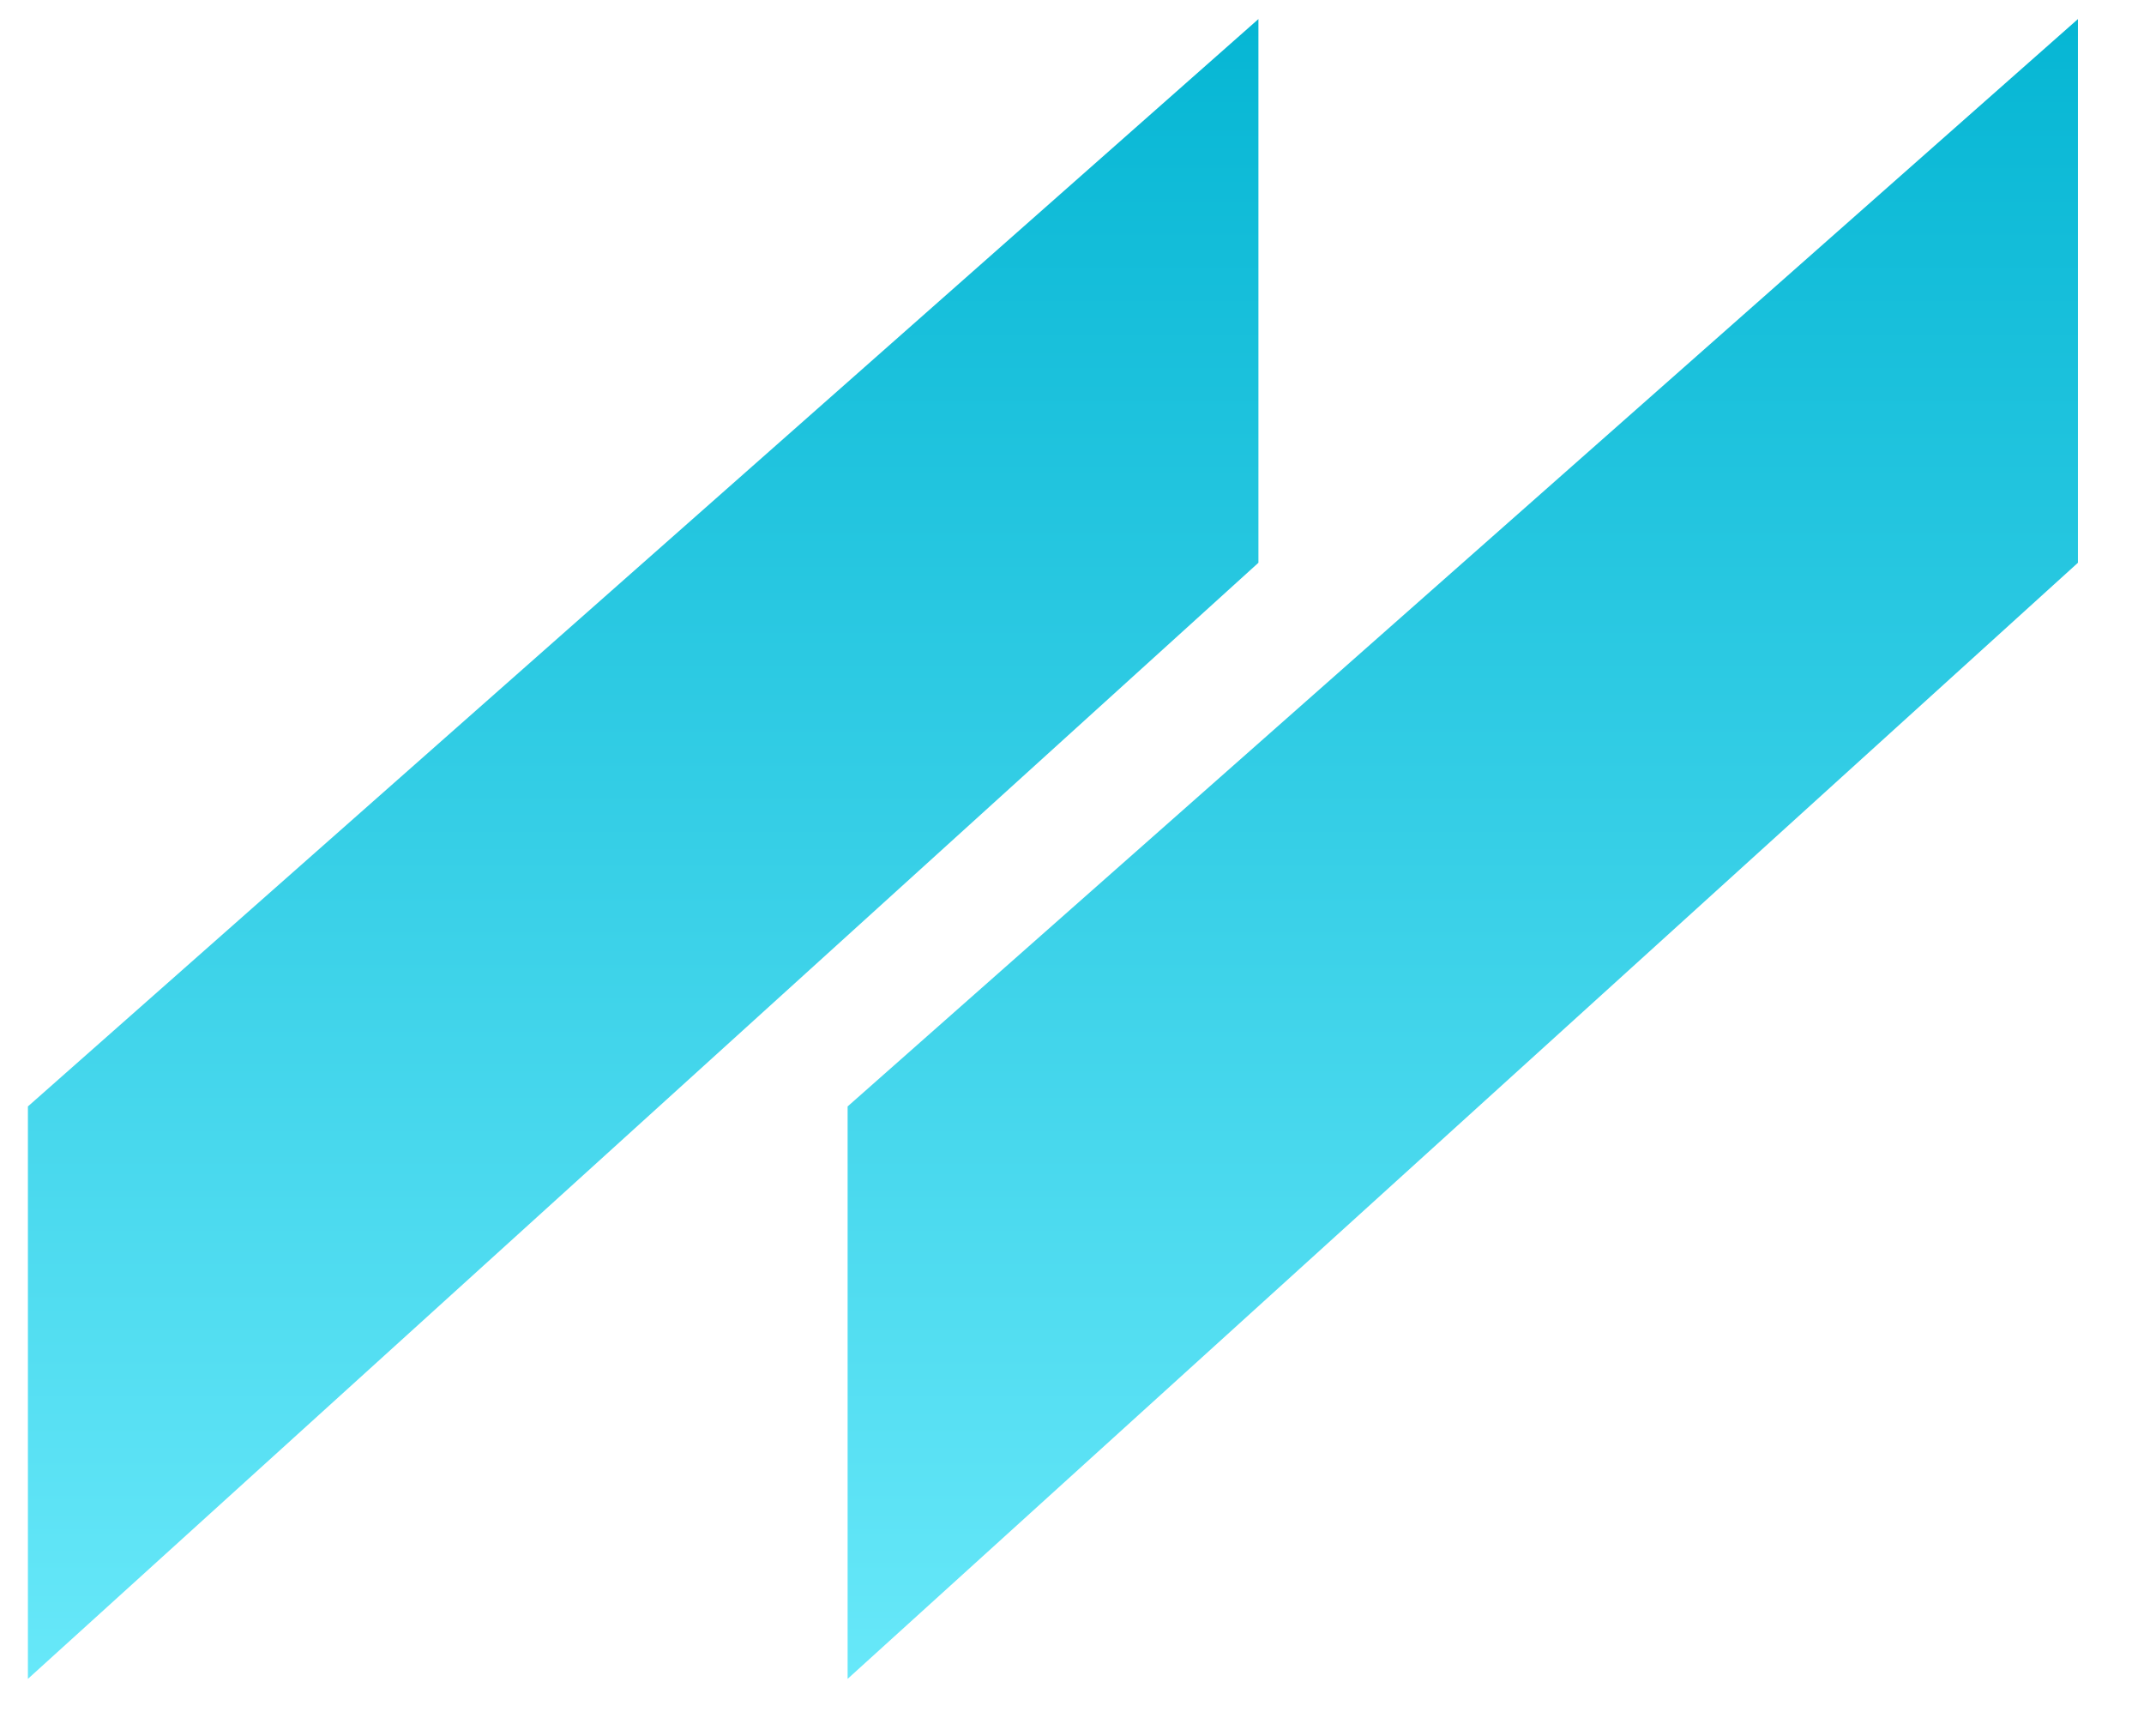
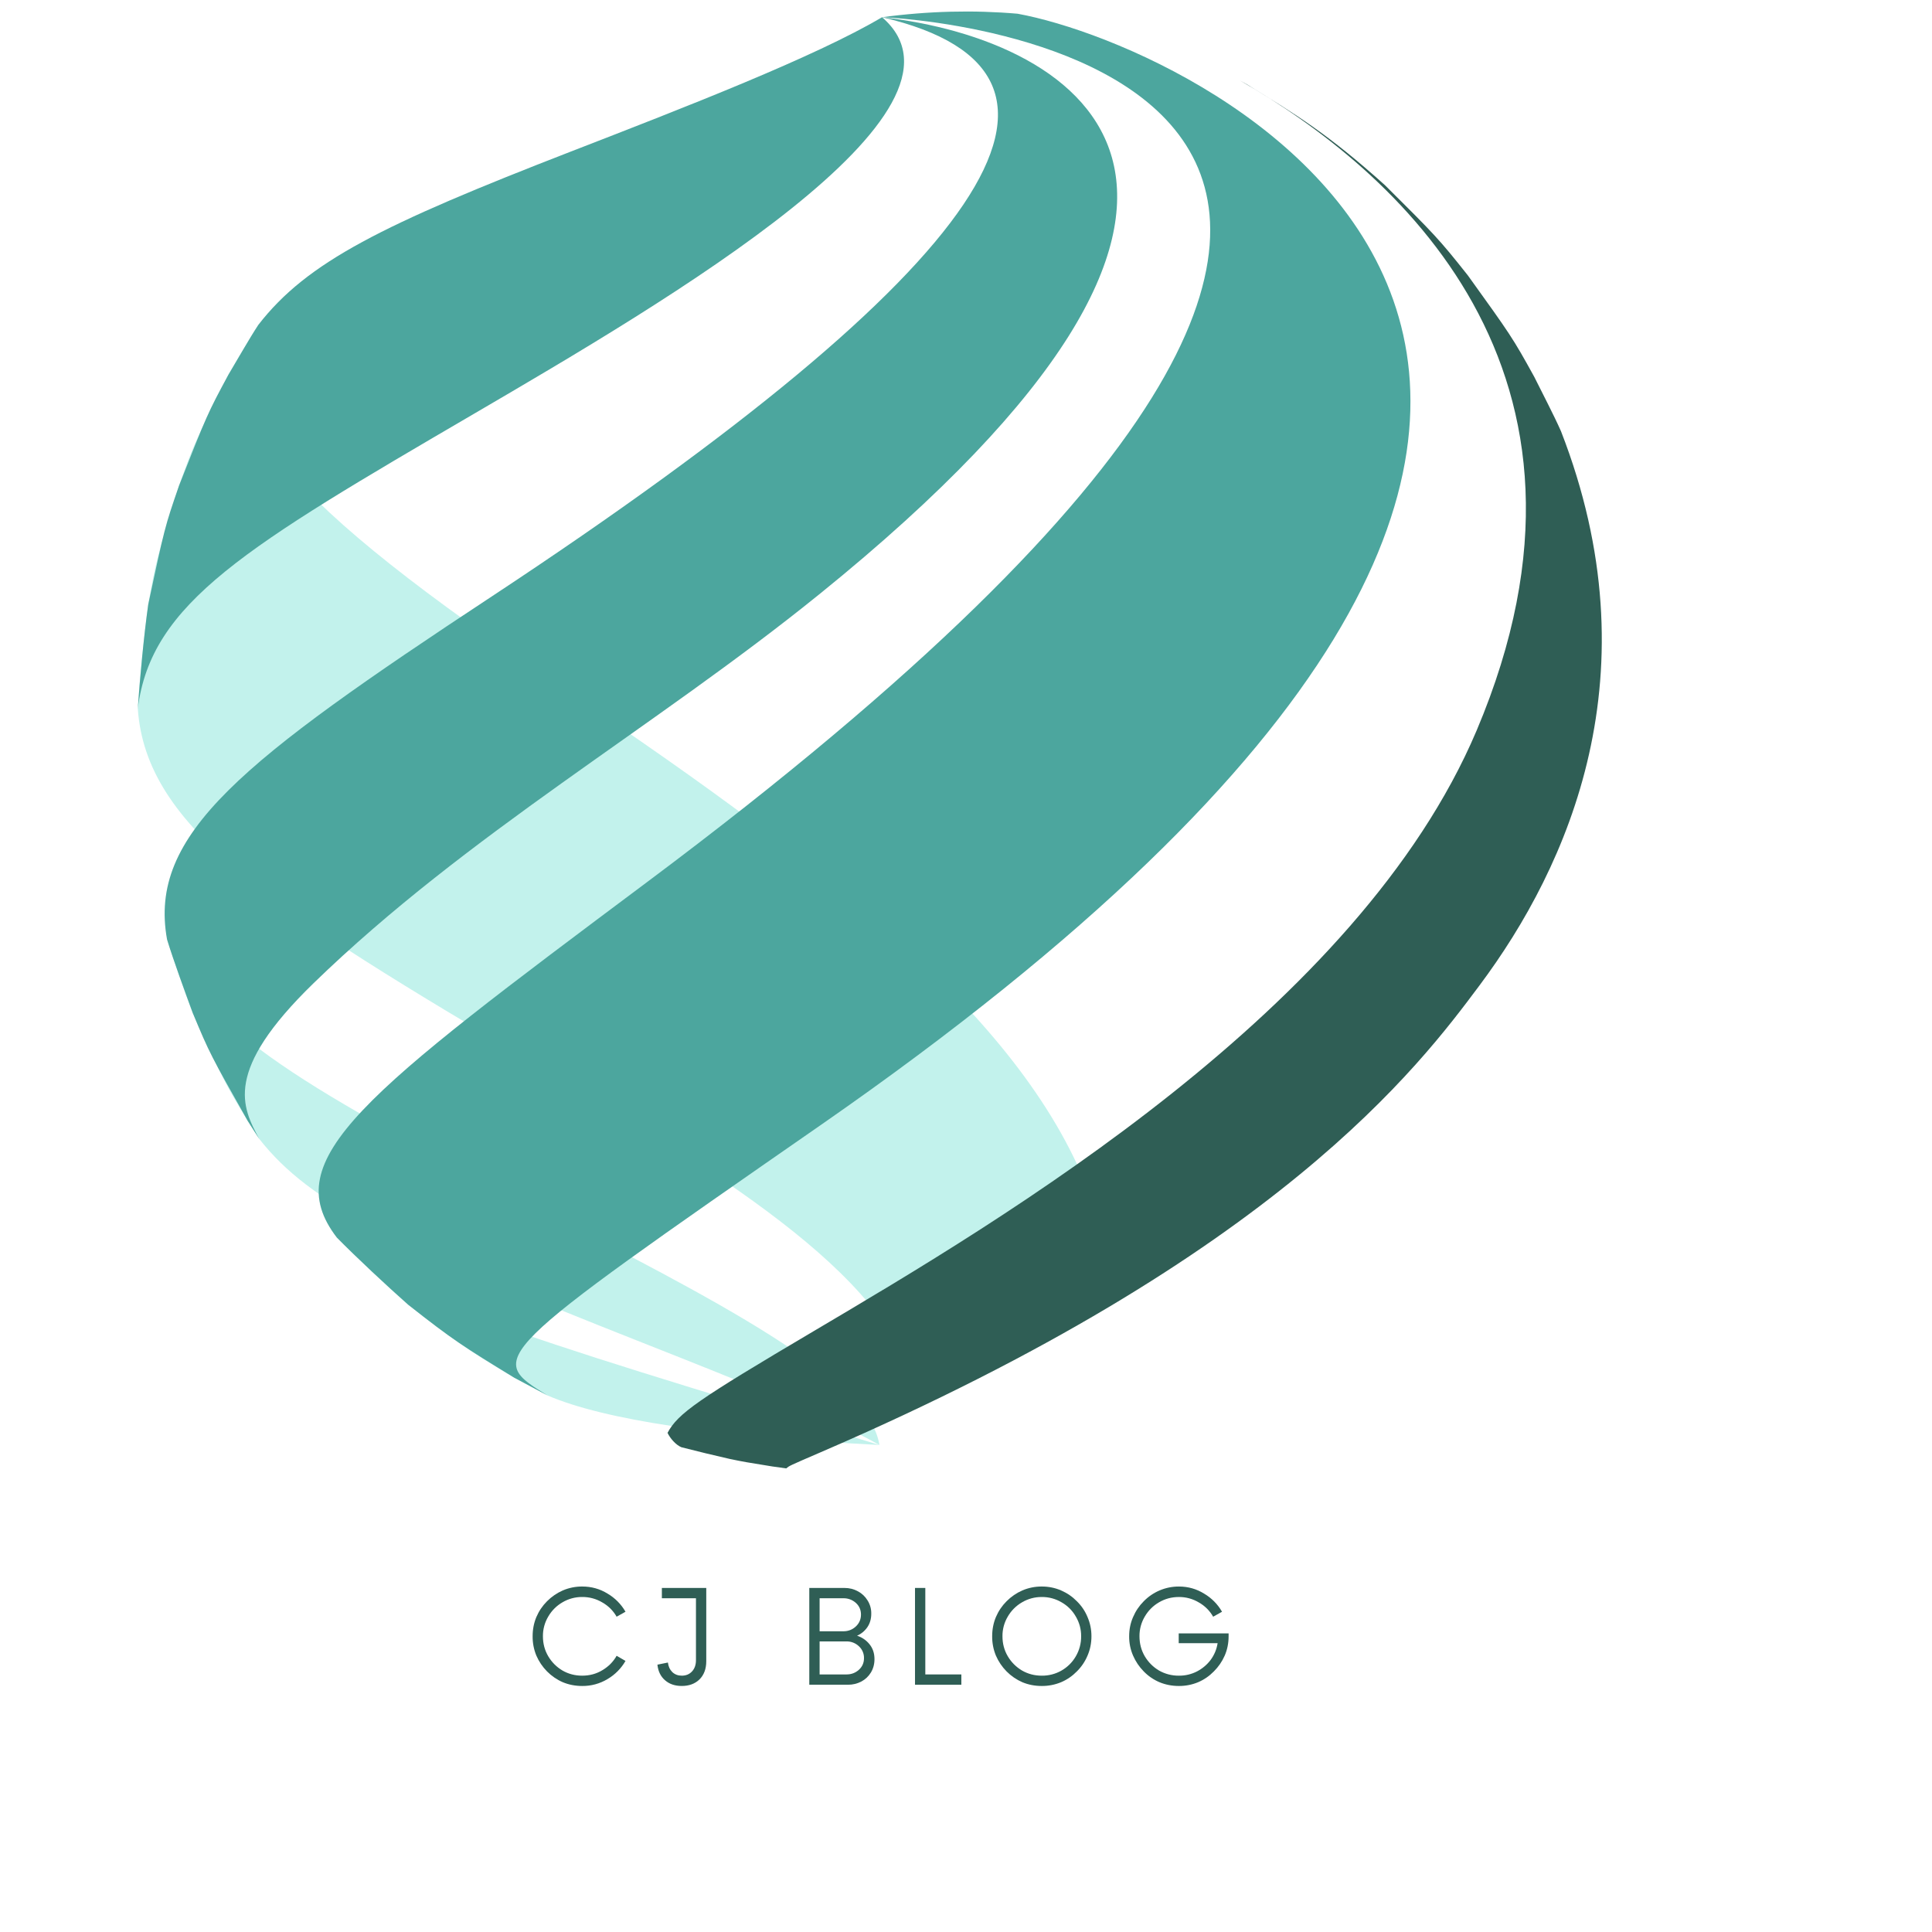
- <svg xmlns="http://www.w3.org/2000/svg" xmlns:xlink="http://www.w3.org/1999/xlink" version="1.1" preserveAspectRatio="xMidYMid meet" viewBox="344.564 330.278 111.737 91.218" width="53.87" height="43.61">
+ <svg xmlns="http://www.w3.org/2000/svg" version="1.2" viewBox="110 90 170 170">
  <defs>
-     <path d="M453.3 331.28L453.3 359.85L388.64 418.5L388.64 388.42L453.3 331.28Z" id="aFZf6T5ED" />
-     <linearGradient id="gradientb2ThqnP5Op" gradientUnits="userSpaceOnUse" x1="420.97" y1="331.28" x2="420.97" y2="418.5">
-       <stop style="stop-color: #06b6d4;stop-opacity: 1" offset="0%" />
-       <stop style="stop-color: #67e8f9;stop-opacity: 1" offset="100%" />
-     </linearGradient>
-     <path d="M410.23 331.28L410.23 359.85L345.56 418.5L345.56 388.42L410.23 331.28Z" id="a9fehgwfM" />
-     <linearGradient id="gradientk1wNV9Ostb" gradientUnits="userSpaceOnUse" x1="377.89" y1="331.28" x2="377.89" y2="418.5">
-       <stop style="stop-color: #06b6d4;stop-opacity: 1" offset="0%" />
-       <stop style="stop-color: #67e8f9;stop-opacity: 1" offset="100%" />
-     </linearGradient>
+     <clipPath id="a">
+       <path d="M122.121 118H207v95h-84.879Zm0 0" />
+     </clipPath>
+     <clipPath id="b">
+       <path d="M122.121 91H190v62h-67.879Zm0 0" />
+     </clipPath>
+     <clipPath id="c">
+       <path d="M168 97h83v122.816h-83Zm0 0" />
+     </clipPath>
  </defs>
-   <g>
-     <g>
-       <use xlink:href="#aFZf6T5ED" opacity="1" fill="url(#gradientb2ThqnP5Op)" />
-     </g>
-     <g>
-       <use xlink:href="#a9fehgwfM" opacity="1" fill="url(#gradientk1wNV9Ostb)" />
-     </g>
+   <g clip-path="url(#a)">
+     <path d="M190.332 212.25c3.633-4.188 6.684-7.246 16.184-15.336-4.93-15.66-21.614-29.336-46.938-46.324-24.652-16.54-31.426-24.613-26.851-32-.786 1.308-1.883 3.027-2.618 4.363-2.945 5.902-3.062 6.133-4.351 9.766-1.969 6.422-2.047 6.672-2.715 10.472-.36 2.739-.754 6.403-.918 9.16.723 10.583 11.922 17.645 35.148 31.36 14.696 8.68 31.356 18.512 33.059 28.539" style="stroke:none;fill-rule:nonzero;fill:#c2f2ec;fill-opacity:1" />
+   </g>
+   <path d="M187.379 217.145c-.875-5.852-14.262-12.715-31.207-21.403-20.688-10.61-28.555-15.687-31.473-23.074.653 1.945 1.504 4.547 2.258 6.457 2.734 5.996 2.84 6.23 4.84 9.504l1.004 1.57c4.535 5.781 12.043 9.383 33.824 17.985 7.652 3.023 16.328 6.449 20.754 8.96M187.379 217.145c-33.914-10.266-41.973-12.708-47.742-18.25 1.832 1.828 4.332 4.207 6.281 5.91 4.39 3.37 5.066 3.886 9.32 6.414l2.95 1.574c5.019 2.156 14.84 3.621 29.19 4.352" style="stroke:none;fill-rule:nonzero;fill:#c2f2ec;fill-opacity:1" />
+   <g clip-path="url(#b)">
+     <path d="M122.125 152.348c.195-2.75.531-6.422.918-9.157 1.434-6.726 1.46-6.855 2.715-10.472 2.426-6.153 2.523-6.395 4.351-9.766.786-1.308 1.782-3.082 2.618-4.363 4.312-5.567 10.953-8.832 27.492-15.25 10.078-3.906 21.496-8.332 27.394-11.824 9.621 8.285-18.87 24.937-35.894 34.886-20.106 11.75-28.43 16.614-29.594 25.95" style="stroke:none;fill-rule:nonzero;fill:#4ca69e;fill-opacity:1" />
+   </g>
+   <path d="m132.8 190.2-1.003-1.571c-3.234-5.723-3.363-5.945-4.84-9.504-.703-1.93-1.656-4.496-2.258-6.457-1.676-9.262 6.508-15.637 28.586-30.195 43.82-28.903 55.367-46.047 34.328-50.957 17.403 1.953 38.649 15.074-5.527 50.78-14.559 11.774-30.996 21.102-44.512 34.235-7.953 7.73-6.265 10.883-4.773 13.668" style="stroke:none;fill-rule:nonzero;fill:#4ca69e;fill-opacity:1" />
+   <path d="M199.535 91.207c16.098 2.93 77.848 31.715-17.293 97.77-29.492 20.48-29.492 20.48-24.054 23.816l-2.95-1.574c-4.468-2.739-5.394-3.313-9.32-6.414-1.938-1.72-4.461-4.07-6.281-5.91-5.297-6.903 2.277-12.567 27.367-31.329 97.164-72.652 21.418-76.05 20.61-76.05 4.085-.551 8.073-.641 11.921-.309" style="stroke:none;fill-rule:nonzero;fill:#4ca69e;fill-opacity:1" />
+   <g clip-path="url(#c)">
+     <path d="M219.754 97.445c4.316 2.649 7.172 4.403 12.113 8.852 4.371 4.344 4.727 4.7 7.293 7.937 3.73 5.184 3.953 5.496 5.84 8.922.71 1.434 1.707 3.328 2.355 4.79 8.286 21.28.676 38.261-7.167 48.757-5.297 7.098-17.711 23.715-57.954 41.074-2.808 1.211-2.812 1.215-3.043 1.43l-1.238-.172c-2.367-.383-2.457-.394-3.738-.66-1.281-.29-2.985-.7-4.258-1.031-.488-.2-.996-.785-1.219-1.266.934-1.723 2.614-2.89 12.828-8.93 16.774-9.914 47.993-28.367 58.364-52.867 13.402-31.68-7.301-49.437-20.836-57.203l.66.367" style="stroke:none;fill-rule:nonzero;fill:#2f5e55;fill-opacity:1" />
+   </g>
+   <g style="fill:#2f5e55;fill-opacity:1">
+     <path d="M5.063.11C4.457.11 3.89 0 3.359-.22a4.458 4.458 0 0 1-1.39-.953 4.546 4.546 0 0 1-.938-1.39 4.34 4.34 0 0 1-.328-1.704c0-.601.11-1.164.328-1.687.227-.531.54-.992.938-1.39a4.525 4.525 0 0 1 1.39-.954 4.294 4.294 0 0 1 1.704-.344c.82 0 1.566.211 2.234.625a4.376 4.376 0 0 1 1.578 1.594l-.781.438a3.31 3.31 0 0 0-1.25-1.25 3.386 3.386 0 0 0-1.782-.485 3.36 3.36 0 0 0-1.734.469A3.425 3.425 0 0 0 2.078-6a3.32 3.32 0 0 0-.469 1.734c0 .649.157 1.235.47 1.766.312.523.726.938 1.25 1.25.53.305 1.108.453 1.733.453.657 0 1.25-.16 1.782-.484.539-.32.957-.742 1.25-1.266l.781.453A4.376 4.376 0 0 1 7.297-.5a4.219 4.219 0 0 1-2.234.61Zm0 0" style="stroke:none" transform="translate(156.164 238.242)" />
+   </g>
+   <g style="fill:#2f5e55;fill-opacity:1">
+     <path d="M4.766-8.516v6.454c0 .667-.2 1.199-.594 1.593-.399.387-.918.578-1.563.578-.593 0-1.086-.164-1.468-.5C.754-.723.53-1.18.469-1.766l.922-.187c.039.344.171.625.39.844.227.21.504.312.828.312.364 0 .66-.117.891-.36.238-.25.36-.581.36-1v-5.452h-3v-.907Zm0 0" style="stroke:none" transform="translate(167.379 238.242)" />
+   </g>
+   <g style="fill:#2f5e55;fill-opacity:1">
+     <path d="M5.234-4.313a2.3 2.3 0 0 1 1.094.75c.29.356.438.793.438 1.313 0 .438-.106.828-.313 1.172-.21.344-.492.61-.844.797A2.473 2.473 0 0 1 4.438 0H1.03v-8.516h3.094c.438 0 .832.102 1.188.297.351.188.632.453.843.797a2.1 2.1 0 0 1 .328 1.172c0 .46-.117.855-.343 1.188a2.147 2.147 0 0 1-.907.75Zm.344-1.859c0-.414-.152-.758-.453-1.031a1.594 1.594 0 0 0-1.094-.406H1.938v2.906H4.03c.426 0 .79-.14 1.094-.422.3-.281.453-.629.453-1.047ZM4.312-.906c.415 0 .774-.133 1.079-.406.3-.27.453-.614.453-1.032A1.38 1.38 0 0 0 5.39-3.39a1.537 1.537 0 0 0-1.079-.421H1.938v2.906Zm0 0" style="stroke:none" transform="translate(180.181 238.242)" />
+   </g>
+   <g style="fill:#2f5e55;fill-opacity:1">
+     <path d="M1.938-.906h3.171V0H1.031v-8.516h.907Zm0 0" style="stroke:none" transform="translate(189.482 238.242)" />
+   </g>
+   <g style="fill:#2f5e55;fill-opacity:1">
+     <path d="M5.063.11C4.457.11 3.89 0 3.359-.22a4.458 4.458 0 0 1-1.39-.953 4.546 4.546 0 0 1-.938-1.39 4.34 4.34 0 0 1-.328-1.704c0-.601.11-1.164.328-1.687.227-.531.54-.992.938-1.39a4.525 4.525 0 0 1 1.39-.954 4.294 4.294 0 0 1 1.704-.344c.613 0 1.18.118 1.703.344.53.23.992.547 1.39.953.406.399.719.86.938 1.39.226.524.344 1.087.344 1.688 0 .618-.118 1.184-.344 1.704a4.284 4.284 0 0 1-.938 1.39c-.398.406-.86.727-1.39.953A4.368 4.368 0 0 1 5.062.11Zm0-.907a3.408 3.408 0 0 0 3-1.703 3.411 3.411 0 0 0 .468-1.766A3.32 3.32 0 0 0 8.062-6a3.311 3.311 0 0 0-1.25-1.25 3.345 3.345 0 0 0-1.75-.469 3.36 3.36 0 0 0-1.734.469A3.425 3.425 0 0 0 2.078-6a3.32 3.32 0 0 0-.469 1.734c0 .649.157 1.235.47 1.766.312.523.726.938 1.25 1.25.53.305 1.108.453 1.733.453Zm0 0" style="stroke:none" transform="translate(196.6 238.242)" />
+   </g>
+   <g style="fill:#2f5e55;fill-opacity:1">
+     <path d="M5.094-4.516h4.39v.25c0 .618-.117 1.184-.343 1.704-.23.523-.547.984-.954 1.39-.398.406-.859.727-1.39.953A4.332 4.332 0 0 1 5.109.11C4.504.11 3.938 0 3.406-.219a4.243 4.243 0 0 1-1.39-.953 4.546 4.546 0 0 1-.938-1.39 4.147 4.147 0 0 1-.344-1.704c0-.601.114-1.164.344-1.687.227-.531.54-.992.938-1.39a4.304 4.304 0 0 1 3.093-1.298c.813 0 1.551.211 2.22.625a4.376 4.376 0 0 1 1.577 1.594l-.781.438a3.31 3.31 0 0 0-1.25-1.25 3.36 3.36 0 0 0-1.766-.485c-.636 0-1.218.157-1.75.469A3.425 3.425 0 0 0 2.11-6a3.32 3.32 0 0 0-.468 1.734c0 .649.156 1.235.468 1.766.313.523.727.938 1.25 1.25a3.45 3.45 0 0 0 1.75.453 3.4 3.4 0 0 0 1.594-.375c.477-.25.879-.586 1.203-1.016.32-.437.524-.925.61-1.468H5.094Zm0 0" style="stroke:none" transform="translate(208.623 238.242)" />
  </g>
</svg>
